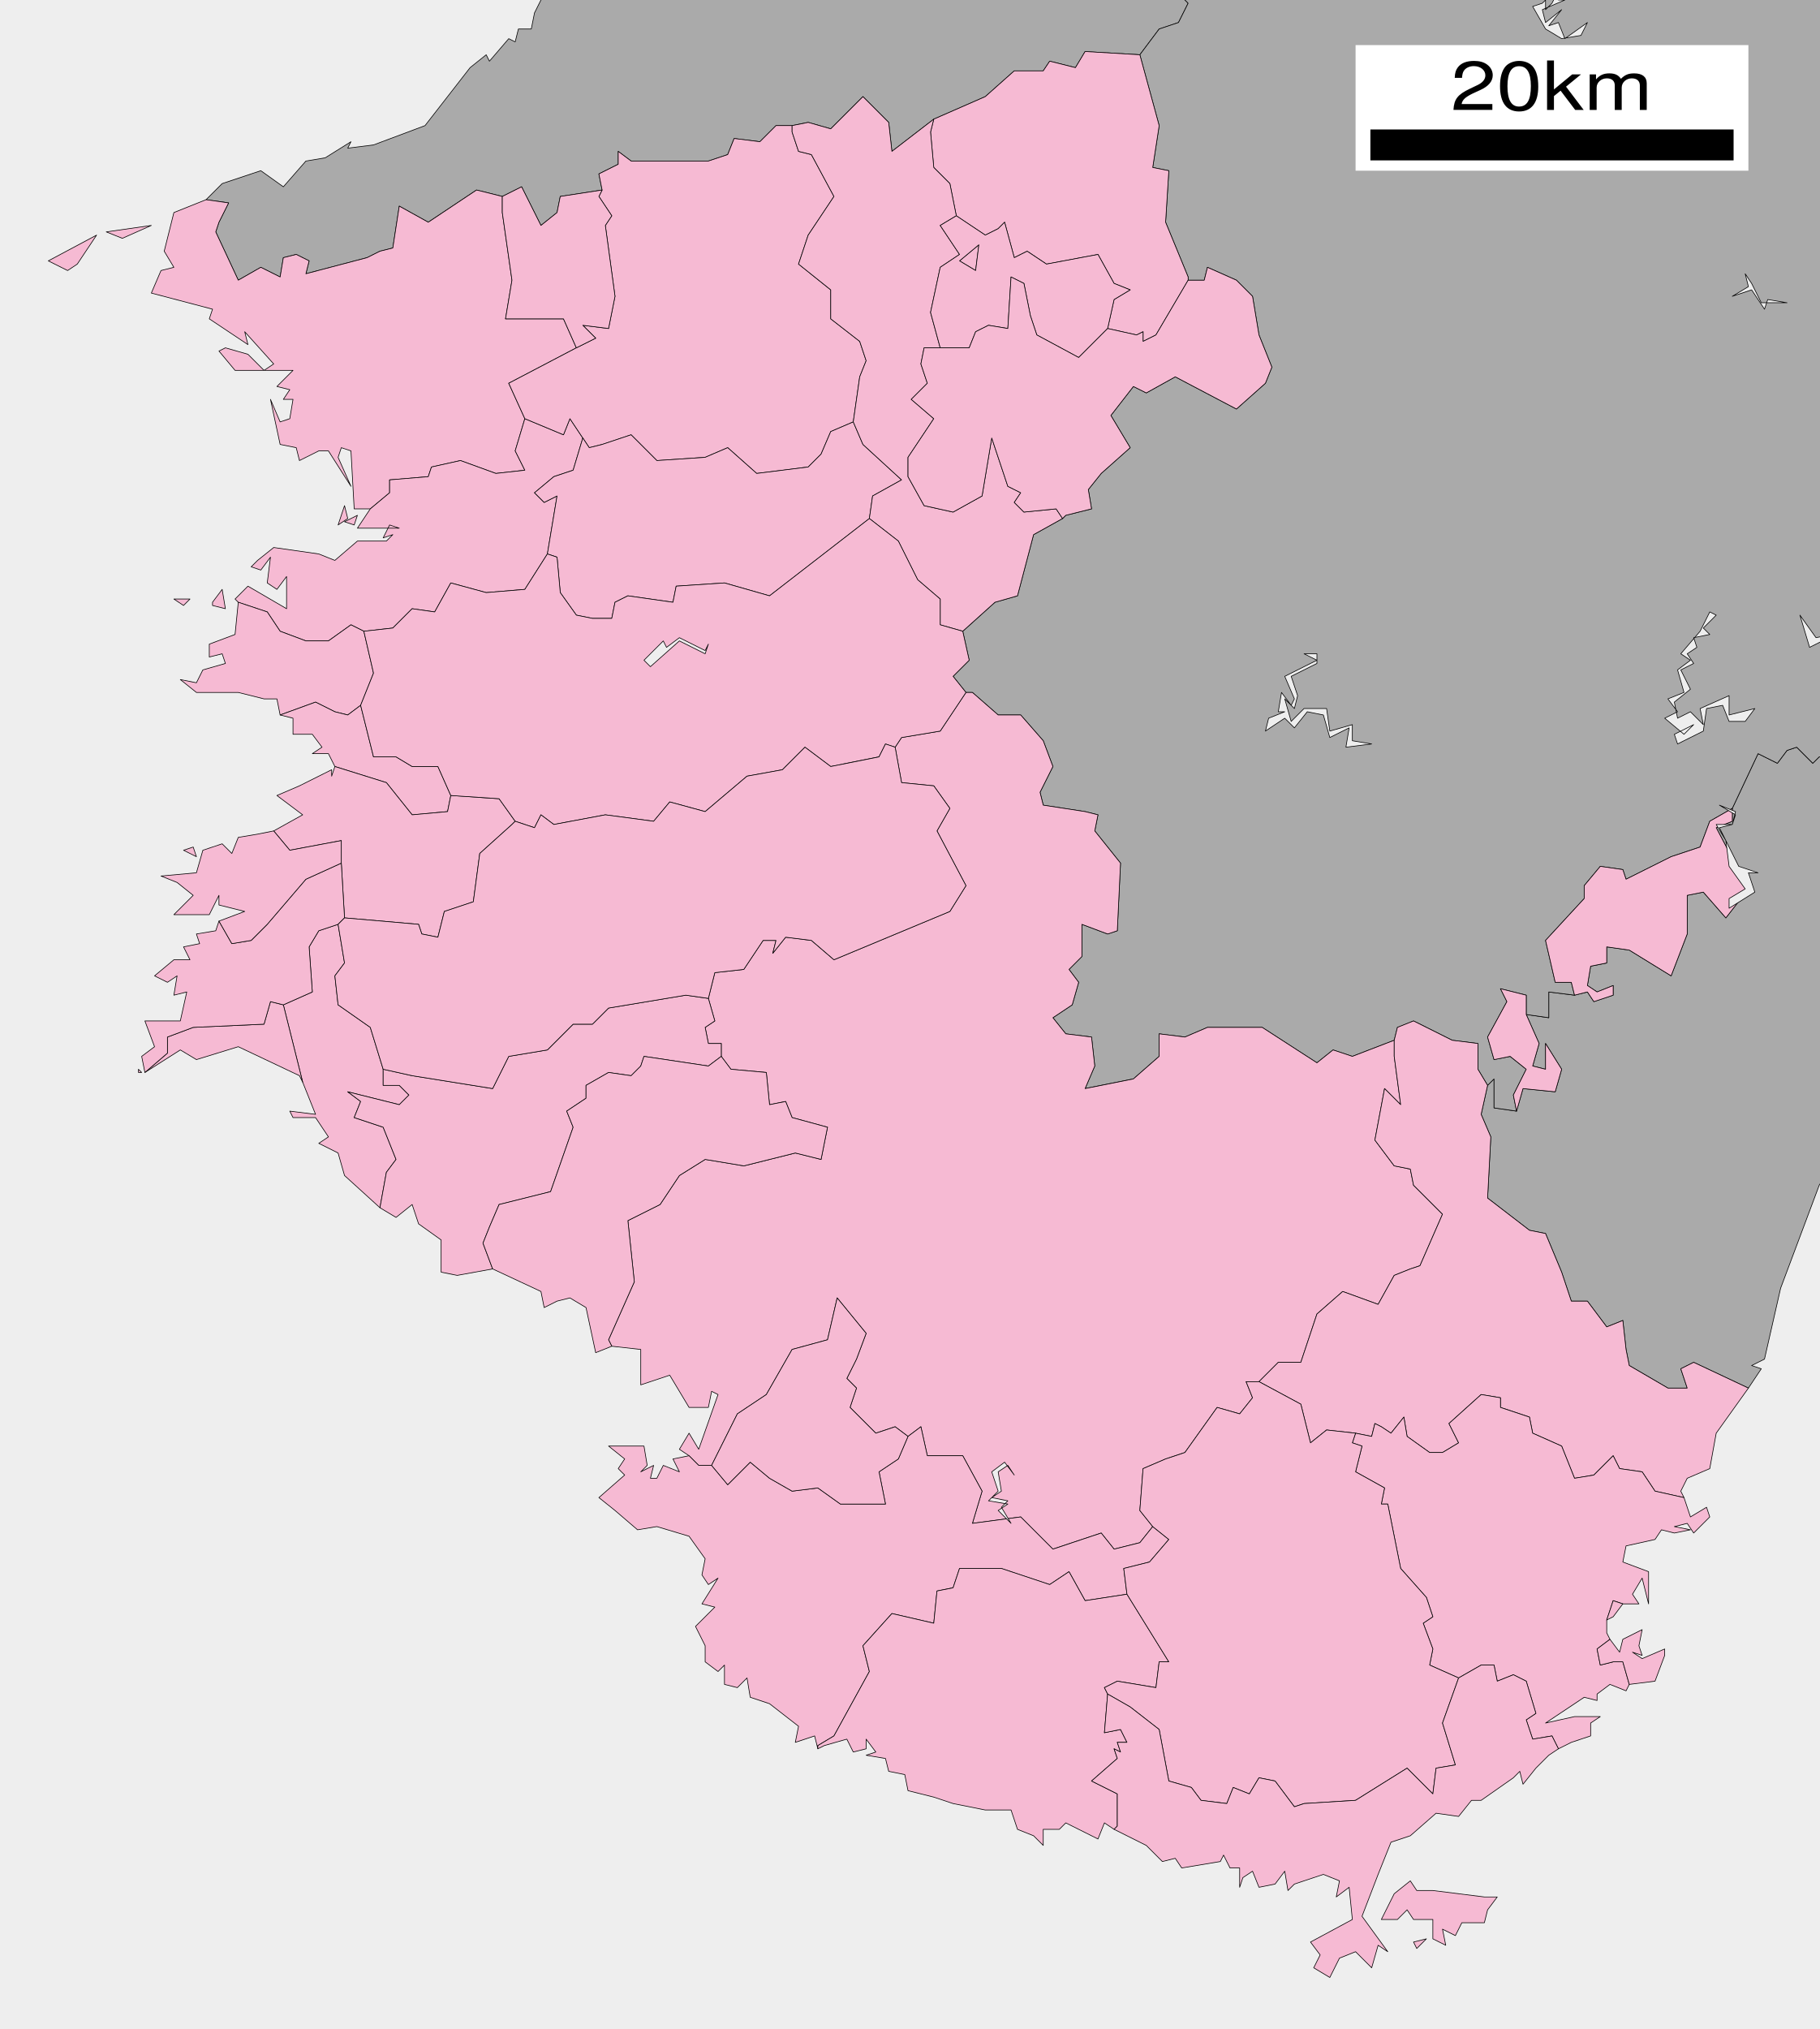
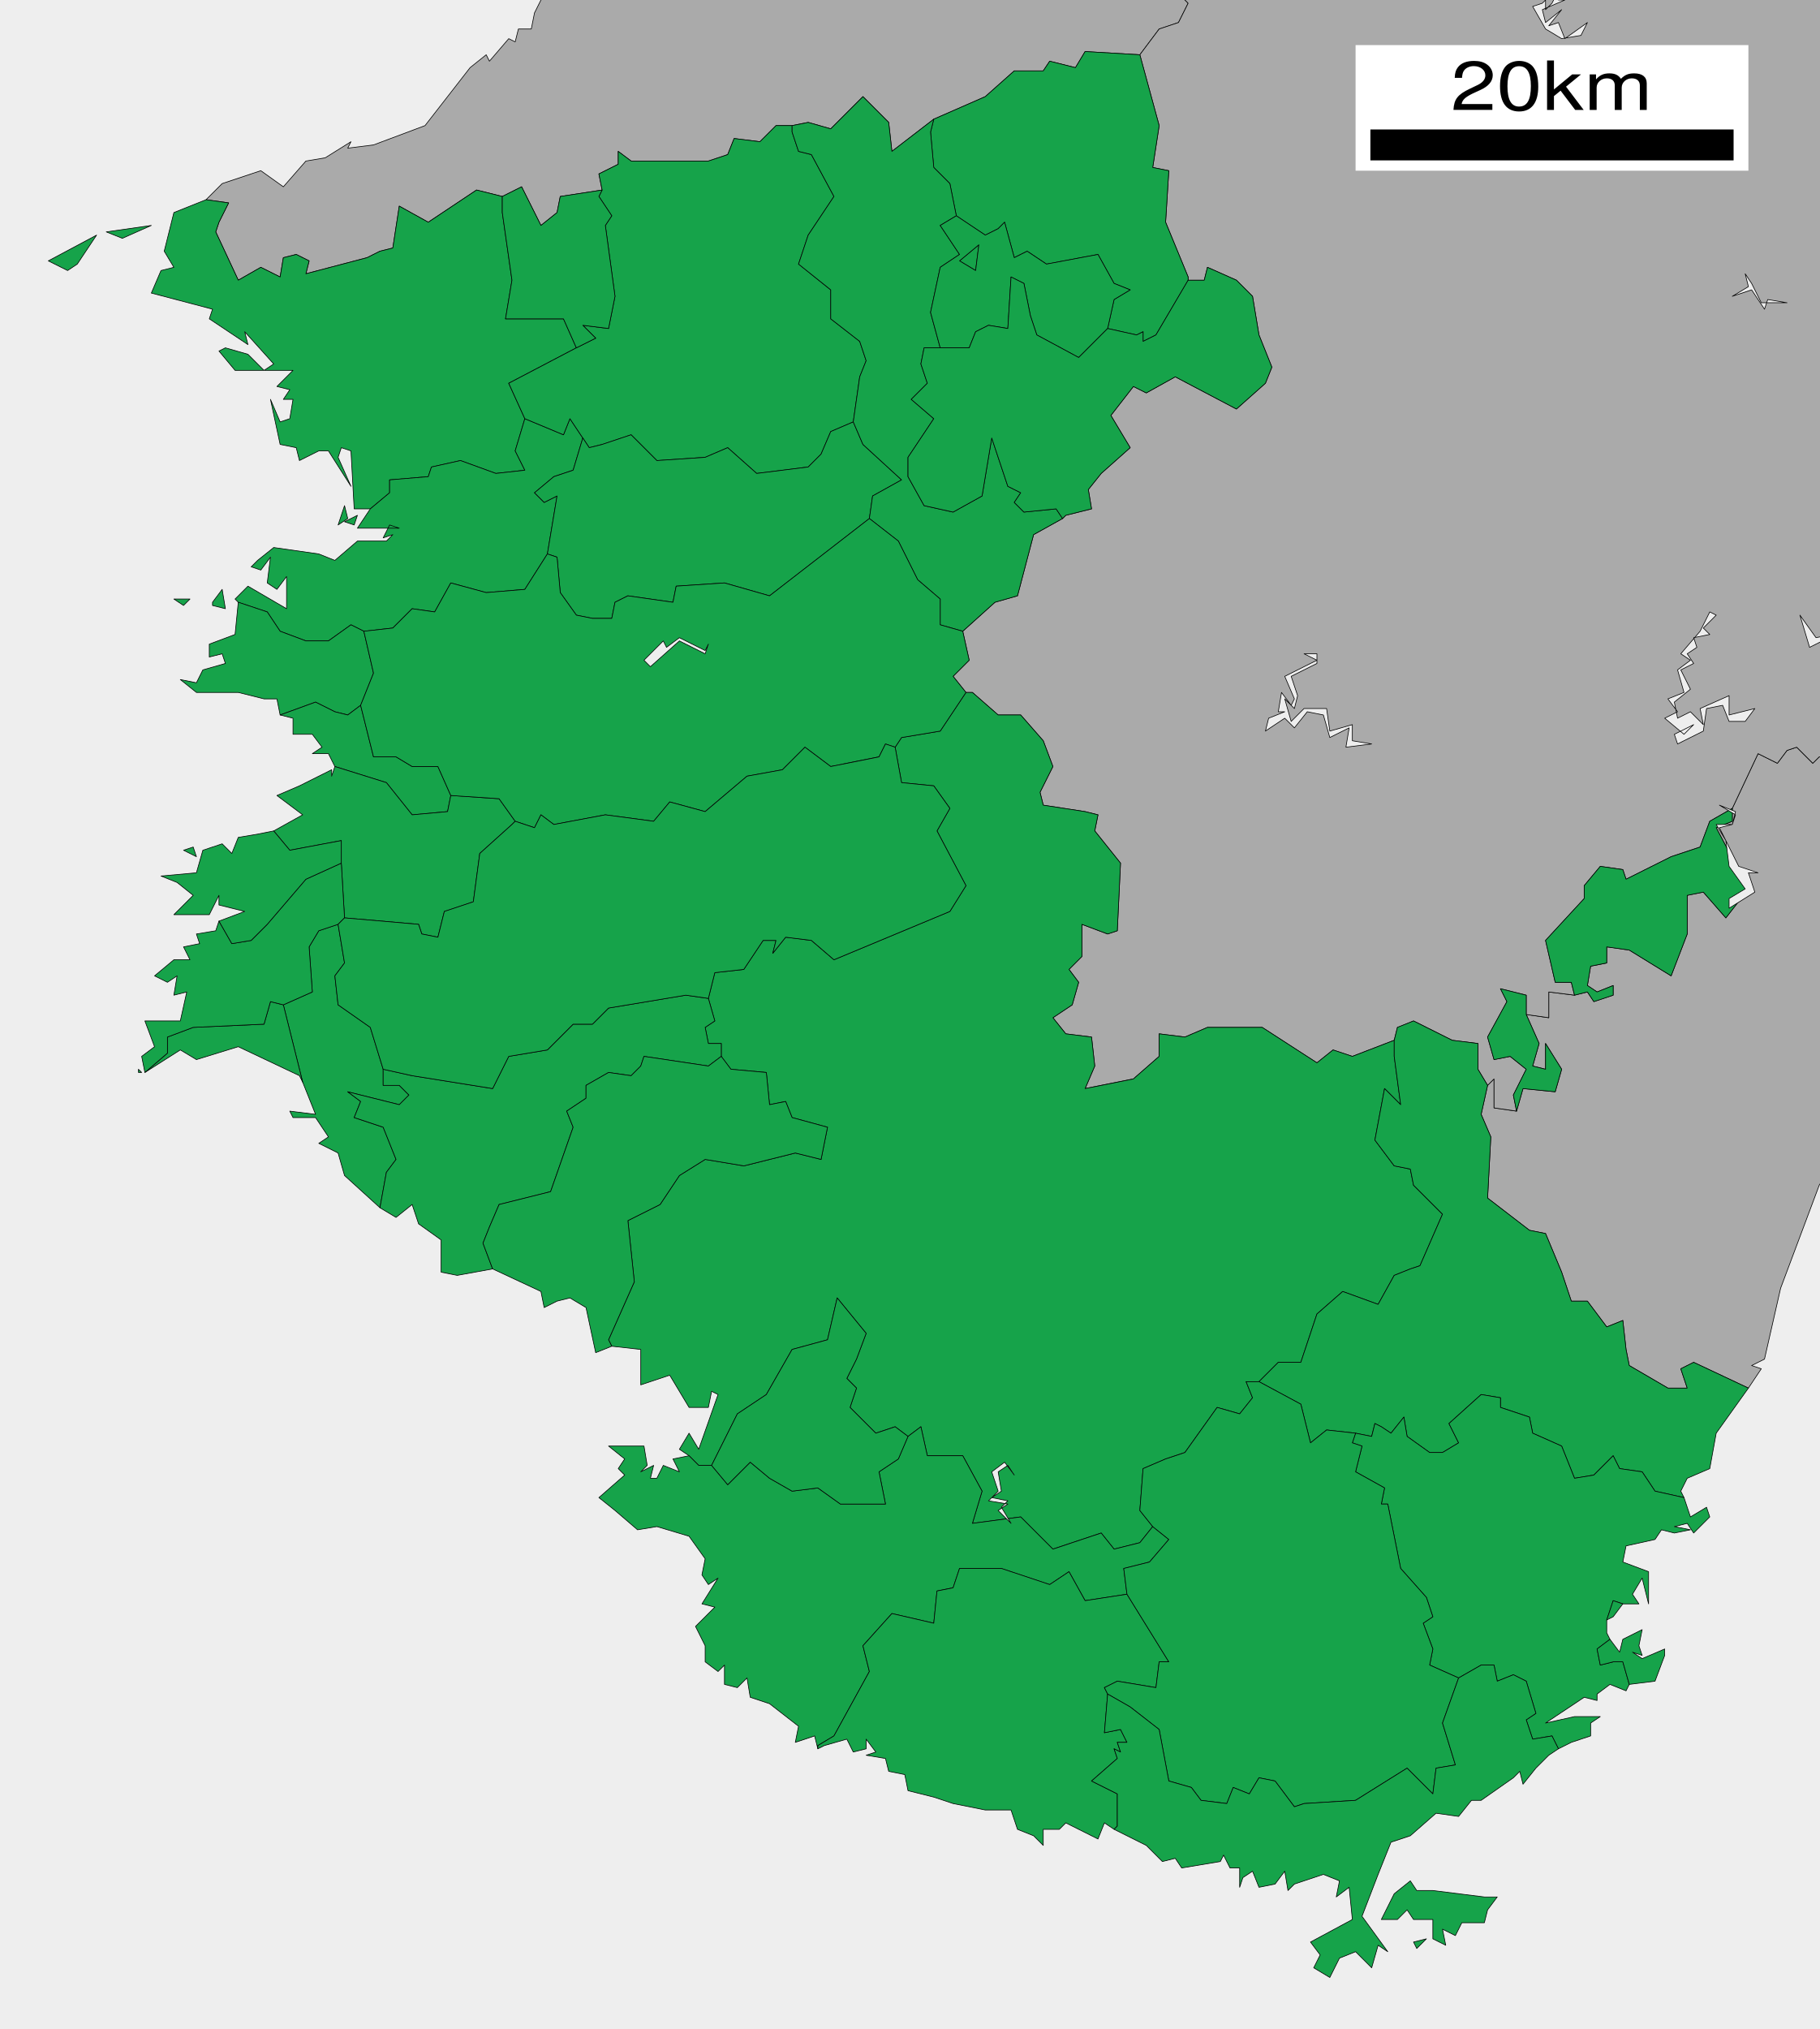
<svg xmlns="http://www.w3.org/2000/svg" xmlns:xlink="http://www.w3.org/1999/xlink" width="565" height="630" version="1.1" id="svg2">
  <defs id="defs193" />
  <g id="g6" transform="translate(-4,0)">
    <defs id="defs8">
      <path d="m 574,236 -5,-1 -2,2 -5,-5 -3,1 -3,4 -6,-3 -8,17 v 4 l -5,2 10,19 -7,9 -7,-8 -5,1 v 12 l -5,13 -13,-8 -7,-1 v 5 l -5,1 -1,6 3,2 5,-2 v 3 l -6,2 -2,-3 -4,1 -8,-1 v 8 l -7,-1 4,9 -2,7 4,1 v -8 l 5,8 -2,7 -10,-1 -2,7 -7,-1 v -9 l -2,2 -2,9 3,7 -1,19 13,10 5,1 5,12 3,9 h 5 l 6,8 5,-2 1,9 1,5 12,7 h 6 l -2,-6 4,-2 17,8 4,-6 -3,-1 4,-2 5,-22 12,-32 5,-8 z" id="24000" />
      <path d="m 181,-4 v 1 -1 z m -6,0 -2,2 -3,6 -1,5 h -4 l -1,4 -2,-1 -6,7 -1,-2 -5,4 -14,18 -16,6 -8,1 1,-2 -8,5 -6,1 -7,8 -7,-5 -12,4 -5,5 7,1 -3,6 -1,3 7,15 7,-4 6,3 1,-6 4,-1 4,2 -1,4 19,-5 4,-2 4,-1 2,-13 9,5 15,-10 8,2 6,-3 6,12 5,-4 1,-5 13,-2 -1,-5 6,-3 v -4 l 4,3 h 24 l 6,-2 2,-5 8,1 5,-5 h 5 l 5,-1 7,2 10,-10 8,8 1,9 13,-10 16,-7 9,-8 h 9 l 2,-3 8,2 3,-5 17,1 6,-8 6,-2 3,-6 -5,-5 z m -39,0 2,3 3,-3 z" id="27000" />
      <path d="m 368,-4 5,5 -3,6 -6,2 -6,8 6,22 -2,13 5,1 -1,16 7,17 v 1 h 5 l 1,-4 9,4 5,5 2,12 4,10 -2,5 -9,8 -19,-10 -9,5 -4,-2 -7,9 6,10 -9,8 -4,5 1,6 -8,2 -1,1 -9,5 -5,19 -7,2 -10,9 2,9 -5,5 4,5 h 2 l 8,7 h 7 l 7,8 3,8 -4,8 1,4 13,2 4,1 -1,5 8,10 -1,21 -3,1 -8,-3 v 10 l -4,4 3,4 -2,7 -6,4 4,5 8,1 1,9 -3,7 15,-3 8,-7 v -7 l 8,1 7,-3 h 17 l 17,11 5,-4 6,2 13,-5 1,-4 5,-2 12,6 8,1 v 8 l 3,5 2,-2 v 9 l 7,1 -1,-5 4,-8 -5,-4 -5,1 -2,-7 6,-11 -2,-4 8,2 v 6 l 7,1 v -8 l 8,1 -1,-4 h -5 l -3,-13 12,-13 v -4 l 5,-6 7,1 1,3 14,-7 9,-3 3,-8 7,-4 8,-17 6,3 3,-4 3,-1 5,5 2,-2 5,1 V -4 z" id="29000" />
      <path d="m 103,140 h 3 l 7,11 -4,-9 1,-3 3,1 1,18 h 5 l 6,-5 v -4 l 12,-1 1,-3 9,-2 11,4 9,-1 -3,-6 3,-10 -5,-11 21,-11 -4,-9 h -18 l 2,-12 -3,-21 v -5 l -8,-2 -15,10 -9,-5 -2,13 -4,1 -4,2 -19,5 1,-4 -4,-2 -4,1 -1,6 -6,-3 -7,4 -7,-15 1,-3 3,-6 -7,-1 -10,4 -3,12 3,5 -4,1 -3,7 19,5 -1,3 12,8 -1,-4 9,10 -3,2 -5,-5 -7,-2 -2,1 5,6 h 18 l -5,5 4,1 -2,3 h 3 l -1,6 -3,1 -3,-7 3,14 5,1 1,4 z m -66,-68 5,2 9,-4 z m -9,10 6,-9 -15,8 6,3 z m 81,81 3,-2 -1,-4 z m 2,-1 3,1 1,-3 z" id="30201" />
      <path d="m 174,172 3,-18 -4,2 -3,-3 6,-5 6,-2 3,-10 -4,-6 -2,5 -12,-5 -3,10 3,6 -9,1 -11,-4 -9,2 -1,3 -12,1 v 4 l -6,5 -4,6 h 13 l -3,-1 -2,4 3,-1 -2,2 h -9 l -7,6 -5,-2 -14,-2 -5,4 -2,2 3,1 3,-4 -1,8 3,2 3,-4 v 10 l -12,-7 -4,4 1,1 9,3 4,6 8,3 h 7 l 7,-5 4,2 9,-1 6,-6 7,1 5,-9 11,3 12,-1 z" id="30202" />
      <path d="m 348,102 9,2 2,-1 v 3 l 4,-2 10,-17 v -1 l -7,-17 1,-16 -5,-1 2,-13 -6,-22 -17,-1 -3,5 -8,-2 -2,3 h -9 l -9,8 -16,7 -1,4 1,11 5,5 2,10 9,6 4,-2 2,-2 3,11 4,-2 6,4 16,-3 5,9 5,2 -5,3 z m -46,-21 5,3 1,-8 z" id="30203" />
      <path d="m 70,187 v 1 l 4,1 -1,-6 z m -12,-1 3,2 2,-2 z m 58,33 4,-10 -3,-13 -4,-2 -7,5 h -7 l -8,-3 -4,-6 -9,-3 -1,10 -8,3 v 4 l 4,-1 1,3 -7,2 -2,4 -5,-1 5,4 h 13 l 8,2 h 4 l 1,5 11,-4 6,3 4,1 z" id="30204" />
      <path d="m 111,365 11,10 2,-11 3,-4 -4,-10 -9,-3 2,-5 -4,-3 16,4 3,-3 -3,-3 h -5 v -5 l -4,-13 -10,-7 -1,-9 3,-4 -2,-12 -6,2 -3,5 1,14 -9,4 6,24 4,10 -8,-1 1,2 h 7 l 4,6 -3,2 6,3 z" id="30205" />
      <path d="m 270,422 -3,6 3,3 -2,6 8,8 6,-2 4,3 4,-3 2,9 h 11 l 6,11 -3,10 15,-2 10,10 15,-5 4,5 8,-2 4,-5 -4,-5 1,-13 7,-3 6,-2 10,-14 7,2 4,-5 -2,-5 h 4 l 6,-6 h 7 l 5,-15 8,-7 11,4 5,-9 5,-2 3,-1 7,-16 -9,-9 -1,-5 -5,-1 -6,-8 3,-16 5,5 -2,-15 v -5 l -13,5 -6,-2 -5,4 -17,-11 h -17 l -7,3 -8,-1 v 7 l -8,7 -15,3 3,-7 -1,-9 -8,-1 -4,-5 6,-4 2,-7 -3,-4 4,-4 v -10 l 8,3 3,-1 1,-21 -8,-10 1,-5 -4,-1 -13,-2 -1,-4 4,-8 -3,-8 -7,-8 h -7 l -8,-7 h -2 l -8,12 -12,2 -2,3 2,11 10,1 5,7 -4,7 9,17 -5,8 -36,15 -7,-6 -8,-1 -4,5 1,-4 h -4 l -6,9 -9,1 -2,8 2,7 -3,2 1,5 h 4 v 4 l 3,4 11,1 1,10 5,-1 2,5 11,3 -2,10 -8,-2 -16,4 -12,-2 -8,5 -6,9 -10,5 2,19 -8,18 1,2 9,1 v 11 l 9,-3 6,10 h 6 l 1,-5 2,1 -6,17 -3,-5 -3,5 3,2 3,3 h 4 l 8,-16 9,-6 8,-14 11,-3 3,-13 9,11 z" id="30206" />
      <path d="m 466,322 2,7 5,-1 5,4 -4,8 1,5 2,-7 10,1 2,-7 -5,-8 v 8 l -4,-1 2,-7 -4,-9 v -6 l -8,-2 2,4 z m 4,112 v 3 l 9,3 1,5 9,4 4,10 6,-1 6,-6 2,4 7,1 4,6 9,2 -1,-2 2,-4 7,-3 2,-11 10,-14 -17,-8 -4,2 2,6 h -6 l -12,-7 -1,-5 -1,-9 -5,2 -6,-8 h -5 l -3,-9 -5,-12 -5,-1 -13,-10 1,-19 -3,-7 2,-9 -3,-5 v -8 l -8,-1 -12,-6 -5,2 -1,4 v 5 l 2,15 -5,-5 -3,16 6,8 5,1 1,5 9,9 -7,16 -3,1 -5,2 -5,9 -11,-4 -8,7 -5,15 h -7 l -6,6 13,7 3,12 5,-4 9,1 5,1 1,-4 2,1 3,2 4,-5 1,6 7,5 h 4 l 5,-3 -3,-6 10,-9 z" id="30207" />
      <path d="m 185,136 2,3 4,-1 9,-3 8,8 15,-1 7,-3 9,8 16,-2 4,-4 3,-7 7,-3 2,-14 2,-5 -2,-6 -9,-7 v -9 l -10,-8 3,-9 8,-12 -7,-13 -4,-1 -2,-6 v -1 -1 h -5 l -5,5 -8,-1 -2,5 -6,2 h -24 l -4,-3 v 4 l -6,3 1,5 -1,2 4,6 -2,3 3,22 -2,10 -8,-1 4,4 -6,3 -21,11 5,11 12,5 2,-5 z" id="30208" />
      <path d="m 183,108 6,-3 -4,-4 8,1 2,-10 -3,-22 2,-3 -4,-6 1,-2 -13,2 -1,5 -5,4 -6,-12 -6,3 v 5 l 3,21 -2,12 h 18 z" id="30209" />
      <path d="m 176,148 -6,5 3,3 4,-2 -3,18 3,1 1,11 5,7 5,1 h 6 l 1,-5 4,-2 14,2 1,-5 15,-1 14,4 31,-24 1,-7 9,-5 -12,-11 -3,-7 -7,3 -3,7 -4,4 -16,2 -9,-8 -7,3 -15,1 -8,-8 -9,3 -4,1 -2,-3 -3,10 z" id="30304" />
      <path d="m 290,113 1,-5 h 5 l -3,-11 3,-14 6,-4 -6,-9 5,-3 -2,-10 -5,-5 -1,-11 1,-4 -13,10 -1,-9 -8,-8 -10,10 -7,-2 -5,1 v 1 1 l 2,6 4,1 7,13 -8,12 -3,9 10,8 v 9 l 9,7 2,6 -2,5 -2,14 3,7 12,11 -9,5 -1,7 9,7 6,12 7,6 v 8 l 7,2 10,-9 7,-2 5,-19 9,-5 -2,-3 -10,1 -3,-3 2,-3 -4,-2 -5,-15 -3,18 -9,5 -9,-2 -5,-9 v -6 l 8,-12 -7,-6 5,-5 z" id="30341" />
      <path d="m 301,67 -5,3 6,9 -6,4 -3,14 3,11 h 9 l 2,-5 4,-2 6,1 1,-16 4,2 2,10 2,6 13,7 9,-9 2,-9 5,-3 -5,-2 -5,-9 -16,3 -6,-4 -4,2 -3,-11 -2,2 -4,2 z m 1,14 6,-5 -1,8 z" id="30343" />
      <path d="m 290,113 2,6 -5,5 7,6 -8,12 v 6 l 5,9 9,2 9,-5 3,-18 5,15 4,2 -2,3 3,3 10,-1 2,3 1,-1 8,-2 -1,-6 4,-5 9,-8 -6,-10 7,-9 4,2 9,-5 19,10 9,-8 2,-5 -4,-10 -2,-12 -5,-5 -9,-4 -1,4 h -5 l -10,17 -4,2 v -3 l -2,1 -9,-2 -9,9 -13,-7 -2,-6 -2,-10 -4,-2 -1,16 -6,-1 -4,2 -2,5 h -9 -5 z" id="30344" />
      <path d="m 127,235 h -7 l -4,-16 -4,3 -4,-1 -6,-3 -11,4 4,1 v 5 h 6 l 3,4 -3,2 h 5 l 2,4 16,5 8,10 11,-1 1,-5 -4,-9 h -8 z" id="30361" />
      <path d="m 89,258 5,6 16,-3 v 7 l 1,17 23,2 1,3 5,1 2,-8 9,-3 2,-15 10,-9 1,-1 -5,-7 -15,-1 -1,5 -11,1 -8,-10 -16,-5 -1,3 v -2 l -4,2 -6,3 -7,3 8,6 z" id="30362" />
      <path d="m 282,232 2,-3 12,-2 8,-12 -4,-5 5,-5 -2,-9 -7,-2 v -8 l -7,-6 -6,-12 -9,-7 -31,24 -14,-4 -15,1 -1,5 -14,-2 -4,2 -1,5 h -6 l -5,-1 -5,-7 -1,-11 -3,-1 -7,11 -12,1 -11,-3 -5,9 -7,-1 -6,6 -9,1 3,13 -4,10 4,16 h 7 l 5,3 h 8 l 4,9 15,1 5,7 6,2 2,-4 4,3 16,-3 15,2 5,-6 11,3 13,-11 11,-2 7,-7 8,6 15,-3 2,-4 z" id="30366" />
      <path d="m 97,334 1,2 -6,-24 -4,-1 -2,7 -22,1 -8,3 v 5 l -7,6 11,-7 5,3 13,-4 z m -49,-1 -1,-1 v 1 z" id="30381" />
      <path d="m 92,312 9,-4 -1,-14 3,-5 6,-2 2,-2 -1,-17 -11,5 -12,14 -5,5 -6,1 -4,-7 -1,3 -6,1 1,3 -5,1 2,4 h -5 l -6,5 4,2 3,-2 -1,6 4,-1 -2,9 H 49 l 3,8 -4,3 1,5 7,-6 v -5 l 8,-3 22,-1 2,-7 z" id="30382" />
      <path d="m 72,286 4,7 6,-1 5,-5 12,-14 11,-5 v -7 l -16,3 -5,-6 -5,1 -6,1 -2,5 -3,-3 -6,2 -2,7 -11,1 5,2 5,4 -6,6 h 11 l 3,-6 v 3 l 8,2 z m -11,-22 4,2 -1,-3 z" id="30383" />
      <path d="m 203,331 1,-3 20,3 4,-3 v -4 h -4 l -1,-5 3,-2 -2,-7 -7,-1 -24,4 -5,5 h -6 l -8,8 -12,2 -5,10 -25,-4 -9,-2 v 5 h 5 l 3,3 -3,3 -16,-4 4,3 -2,5 9,3 4,10 -3,4 -2,11 5,3 5,-4 2,6 7,5 v 10 l 5,1 11,-2 -3,-8 2,-5 3,-7 16,-4 7,-20 -2,-5 6,-4 v -4 l 7,-4 7,1 z" id="30390" />
      <path d="m 193,416 8,-18 -2,-19 10,-5 6,-9 8,-5 12,2 16,-4 8,2 2,-10 -11,-3 -2,-5 -5,1 -1,-10 -11,-1 -3,-4 -4,3 -20,-3 -1,3 -3,3 -7,-1 -7,4 v 4 l -6,4 2,5 -7,20 -16,4 -3,7 -2,5 3,8 15,7 1,5 4,-2 4,-1 5,3 3,14 5,-2 z" id="30391" />
      <path d="m 224,310 2,-8 9,-1 6,-9 h 4 l -1,4 4,-5 8,1 7,6 36,-15 5,-8 -9,-17 4,-7 -5,-7 -10,-1 -2,-11 -3,-1 -2,4 -15,3 -8,-6 -7,7 -11,2 -13,11 -11,-3 -5,6 -15,-2 -16,3 -4,-3 -2,4 -6,-2 -1,1 -10,9 -2,15 -9,3 -2,8 -5,-1 -1,-3 -23,-2 -2,2 2,12 -3,4 1,9 10,7 4,13 9,2 25,4 5,-10 12,-2 8,-8 h 6 l 5,-5 24,-4 z" id="30392" />
      <path d="m 227,519 2,-2 v 6 l 4,1 3,-3 1,6 6,2 9,7 -1,5 6,-2 1,4 v -1 l 5,-3 11,-20 -1,-4 -1,-4 9,-10 13,3 1,-10 5,-1 2,-6 h 13 l 15,5 6,-4 5,9 13,-2 -1,-8 8,-2 6,-7 -5,-4 -4,5 -8,2 -4,-5 -15,5 -10,-10 -15,2 3,-10 -6,-11 h -11 l -2,-9 -4,3 -3,7 -6,4 2,10 h -14 l -7,-5 -8,1 -7,-4 -6,-5 -7,7 -5,-6 h -4 l -3,-3 -5,1 2,4 -5,-2 -2,4 h -2 l 1,-4 -4,2 2,-2 -1,-6 h -11 l 5,4 -2,3 2,2 -8,7 5,4 7,6 6,-1 10,3 5,7 -1,5 2,3 3,-2 -5,8 4,1 -6,6 3,6 v 5 z" id="30401" />
      <path d="m 243,459 7,4 8,-1 7,5 h 14 l -2,-10 6,-4 3,-7 -4,-3 -6,2 -8,-8 2,-6 -3,-3 3,-6 3,-8 -9,-11 -3,13 -11,3 -8,14 -9,6 -8,16 5,6 7,-7 z" id="30404" />
      <path d="m 310,562 h 8 l 2,6 5,2 3,3 v -5 h 5 l 2,-2 6,3 4,2 2,-5 3,2 1,-1 v -10 l -8,-4 8,-7 -1,-3 2,1 -1,-3 h 3 l -2,-4 -5,1 1,-12 -1,-2 4,-2 12,2 1,-8 h 3 l -13,-21 -13,2 -5,-9 -6,4 -15,-5 h -13 l -2,6 -5,1 -1,10 -13,-3 -9,10 1,4 1,4 -11,20 -5,3 v 1 l 2,-1 7,-2 2,4 4,-1 v -3 l 3,4 -3,1 6,1 1,4 5,1 1,5 8,2 6,2 z" id="30406" />
      <path d="m 504,509 -1,-2 v -4 l 2,-6 3,1 h 5 l -2,-3 3,-5 2,8 v -3 -7 l -8,-3 1,-5 9,-2 2,-3 4,1 5,-1 -5,-1 4,-1 2,3 5,-5 -1,-3 -5,3 -2,-6 -9,-2 -4,-6 -7,-1 -2,-4 -6,6 -6,1 -4,-10 -9,-4 -1,-5 -9,-3 v -3 l -6,-1 -10,9 3,6 -5,3 h -4 l -7,-5 -1,-6 -4,5 -3,-2 -2,-1 -1,4 -5,-1 -1,3 3,1 -2,8 9,5 -1,5 h 2 l 4,20 8,9 2,6 -3,2 3,8 -1,5 9,4 7,-4 h 4 l 1,5 5,-2 4,2 3,10 -3,2 2,6 6,-1 2,4 4,-2 6,-2 v -4 l 3,-2 h -8 l -9,2 12,-8 4,1 v -2 l 4,-3 5,2 1,-2 -2,-7 h -3 l -4,1 -1,-5 z" id="30421" />
      <path d="m 508,498 -3,-1 -2,6 2,-1 z m 13,16 v -2 l -7,3 -3,-2 3,1 -1,-3 1,-5 -6,3 -1,4 -3,-4 -4,3 1,5 4,-1 h 3 l 2,7 8,-1 z" id="30422" />
      <path d="m 348,526 7,4 9,7 3,16 7,2 3,4 8,1 2,-5 5,2 3,-5 5,1 6,8 3,-1 16,-1 16,-10 8,8 1,-8 6,-1 -4,-13 5,-14 -9,-4 1,-5 -3,-8 3,-2 -2,-6 -8,-9 -4,-20 h -2 l 1,-5 -9,-5 2,-8 -3,-1 1,-3 -9,-1 -5,4 -3,-12 -13,-7 h -4 l 2,5 -4,5 -7,-2 -10,14 -6,2 -7,3 -1,13 4,5 5,4 -6,7 -8,2 1,8 13,21 h -3 l -1,8 -12,-2 -4,2 z" id="30424" />
      <path d="m 542,255 v -4 l -7,4 -3,8 -9,3 -14,7 -1,-3 -7,-1 -5,6 v 4 l -12,13 3,13 h 5 l 1,4 4,-1 2,3 6,-2 v -3 l -5,2 -3,-2 1,-6 5,-1 v -5 l 7,1 13,8 5,-13 v -12 l 5,-1 7,8 7,-9 -10,-19 z" id="30427" />
      <path d="m 390,583 3,-2 2,5 5,-1 3,-4 1,6 2,-2 9,-3 5,2 -1,5 4,-3 1,10 -13,7 3,4 -2,4 5,3 3,-6 5,-2 5,5 2,-7 3,2 -8,-11 5,-13 4,-10 6,-2 8,-7 7,1 4,-5 h 3 l 10,-7 2,-2 1,4 4,-5 4,-4 3,-2 -2,-4 -6,1 -2,-6 3,-2 -3,-10 -4,-2 -5,2 -1,-5 h -4 l -7,4 -5,14 4,13 -6,1 -1,8 -8,-8 -16,10 -16,1 -3,1 -6,-8 -5,-1 -3,5 -5,-2 -2,5 -8,-1 -3,-4 -7,-2 -3,-16 -9,-7 -7,-4 -1,12 5,-1 2,4 h -3 l 1,3 -2,-1 1,3 -8,7 8,4 v 10 l -1,1 10,5 5,5 4,-1 2,3 12,-2 1,-2 2,4 h 3 v 6 z m 72,14 h 3 l 1,-4 3,-4 h -4 l -16,-2 h -5 l -2,-3 -5,4 -4,8 h 5 l 3,-3 2,3 h 6 v 6 l 4,2 -1,-5 4,2 2,-4 z m -19,6 1,2 3,-3 z" id="30428" />
    </defs>
    <rect x="-10" y="-10" width="590" height="650" id="rect43" style="fill:#ffffff" />
    <rect x="0" y="0" width="570" height="630" id="rect45" style="fill:#eeeeee" />
    <g id="g47" style="stroke:#000000;stroke-width:0.2;stroke-linejoin:round">
      <a id="a49">
        <use xlink:href="#24000" id="use51" style="fill:#aaaaaa" x="0" y="0" width="570" height="702" />
      </a>
      <a id="a53">
        <use xlink:href="#27000" id="use55" style="fill:#aaaaaa" x="0" y="0" width="570" height="702" />
      </a>
      <a id="a57">
        <use xlink:href="#29000" id="use59" style="fill:#aaaaaa" x="0" y="0" width="570" height="702" />
      </a>
      <a id="a61">
-         <use xlink:href="#30201" id="use63" style="fill:#f6bad3" x="0" y="0" width="570" height="702" />
+         <use xlink:href="#30201" id="use63" style="fill:#16a34a" x="0" y="0" width="570" height="702" />
      </a>
      <a id="a65">
-         <use xlink:href="#30202" id="use67" style="fill:#f6bad3" x="0" y="0" width="570" height="702" />
+         <use xlink:href="#30202" id="use67" style="fill:#16a34a" x="0" y="0" width="570" height="702" />
      </a>
      <a id="a69">
-         <use xlink:href="#30203" id="use71" style="fill:#f6bad3" x="0" y="0" width="570" height="702" />
+         <use xlink:href="#30203" id="use71" style="fill:#16a34a" x="0" y="0" width="570" height="702" />
      </a>
      <a id="a73">
-         <use xlink:href="#30204" id="use75" style="fill:#f6bad3" x="0" y="0" width="570" height="702" />
+         <use xlink:href="#30204" id="use75" style="fill:#16a34a" x="0" y="0" width="570" height="702" />
      </a>
      <a id="a77">
-         <use xlink:href="#30205" id="use79" style="fill:#f6bad3" x="0" y="0" width="570" height="702" />
+         <use xlink:href="#30205" id="use79" style="fill:#16a34a" x="0" y="0" width="570" height="702" />
      </a>
      <a id="a81">
-         <use xlink:href="#30206" id="use83" style="fill:#f6bad3" x="0" y="0" width="570" height="702" />
+         <use xlink:href="#30206" id="use83" style="fill:#16a34a" x="0" y="0" width="570" height="702" />
      </a>
      <a id="a85">
-         <use xlink:href="#30207" id="use87" style="fill:#f6bad3" x="0" y="0" width="570" height="702" />
+         <use xlink:href="#30207" id="use87" style="fill:#16a34a" x="0" y="0" width="570" height="702" />
      </a>
      <a id="a89">
-         <use xlink:href="#30208" id="use91" style="fill:#f6bad3" x="0" y="0" width="570" height="702" />
+         <use xlink:href="#30208" id="use91" style="fill:#16a34a" x="0" y="0" width="570" height="702" />
      </a>
      <a id="a93">
-         <use xlink:href="#30209" id="use95" style="fill:#f6bad3" x="0" y="0" width="570" height="702" />
+         <use xlink:href="#30209" id="use95" style="fill:#16a34a" x="0" y="0" width="570" height="702" />
      </a>
      <a id="a97">
-         <use xlink:href="#30304" id="use99" style="fill:#f6bad3" x="0" y="0" width="570" height="702" />
+         <use xlink:href="#30304" id="use99" style="fill:#16a34a" x="0" y="0" width="570" height="702" />
      </a>
      <a id="a101">
-         <use xlink:href="#30341" id="use103" style="fill:#f6bad3" x="0" y="0" width="570" height="702" />
+         <use xlink:href="#30341" id="use103" style="fill:#16a34a" x="0" y="0" width="570" height="702" />
      </a>
      <a id="a105">
-         <use xlink:href="#30343" id="use107" style="fill:#f6bad3" x="0" y="0" width="570" height="702" />
+         <use xlink:href="#30343" id="use107" style="fill:#16a34a" x="0" y="0" width="570" height="702" />
      </a>
      <a id="a109">
-         <use xlink:href="#30344" id="use111" style="fill:#f6bad3" x="0" y="0" width="570" height="702" />
+         <use xlink:href="#30344" id="use111" style="fill:#16a34a" x="0" y="0" width="570" height="702" />
      </a>
      <a id="a113">
-         <use xlink:href="#30361" id="use115" style="fill:#f6bad3" x="0" y="0" width="570" height="702" />
+         <use xlink:href="#30361" id="use115" style="fill:#16a34a" x="0" y="0" width="570" height="702" />
      </a>
      <a id="a117">
-         <use xlink:href="#30362" id="use119" style="fill:#f6bad3" x="0" y="0" width="570" height="702" />
+         <use xlink:href="#30362" id="use119" style="fill:#16a34a" x="0" y="0" width="570" height="702" />
      </a>
      <a id="a121">
-         <use xlink:href="#30366" id="use123" style="fill:#f6bad3" x="0" y="0" width="570" height="702" />
+         <use xlink:href="#30366" id="use123" style="fill:#16a34a" x="0" y="0" width="570" height="702" />
      </a>
      <a id="a125">
-         <use xlink:href="#30381" id="use127" style="fill:#f6bad3" x="0" y="0" width="570" height="702" />
+         <use xlink:href="#30381" id="use127" style="fill:#16a34a" x="0" y="0" width="570" height="702" />
      </a>
      <a id="a129">
-         <use xlink:href="#30382" id="use131" style="fill:#f6bad3" x="0" y="0" width="570" height="702" />
+         <use xlink:href="#30382" id="use131" style="fill:#16a34a" x="0" y="0" width="570" height="702" />
      </a>
      <a id="a133">
-         <use xlink:href="#30383" id="use135" style="fill:#f6bad3" x="0" y="0" width="570" height="702" />
+         <use xlink:href="#30383" id="use135" style="fill:#16a34a" x="0" y="0" width="570" height="702" />
      </a>
      <a id="a137">
-         <use xlink:href="#30390" id="use139" style="fill:#f6bad3" x="0" y="0" width="570" height="702" />
+         <use xlink:href="#30390" id="use139" style="fill:#16a34a" x="0" y="0" width="570" height="702" />
      </a>
      <a id="a141">
-         <use xlink:href="#30391" id="use143" style="fill:#f6bad3" x="0" y="0" width="570" height="702" />
+         <use xlink:href="#30391" id="use143" style="fill:#16a34a" x="0" y="0" width="570" height="702" />
      </a>
      <a id="a145">
-         <use xlink:href="#30392" id="use147" style="fill:#f6bad3" x="0" y="0" width="570" height="702" />
+         <use xlink:href="#30392" id="use147" style="fill:#16a34a" x="0" y="0" width="570" height="702" />
      </a>
      <a id="a149">
-         <use xlink:href="#30401" id="use151" style="fill:#f6bad3" x="0" y="0" width="570" height="702" />
+         <use xlink:href="#30401" id="use151" style="fill:#16a34a" x="0" y="0" width="570" height="702" />
      </a>
      <a id="a153">
-         <use xlink:href="#30404" id="use155" style="fill:#f6bad3" x="0" y="0" width="570" height="702" />
+         <use xlink:href="#30404" id="use155" style="fill:#16a34a" x="0" y="0" width="570" height="702" />
      </a>
      <a id="a157">
-         <use xlink:href="#30406" id="use159" style="fill:#f6bad3" x="0" y="0" width="570" height="702" />
+         <use xlink:href="#30406" id="use159" style="fill:#16a34a" x="0" y="0" width="570" height="702" />
      </a>
      <a id="a161">
-         <use xlink:href="#30421" id="use163" style="fill:#f6bad3" x="0" y="0" width="570" height="702" />
+         <use xlink:href="#30421" id="use163" style="fill:#16a34a" x="0" y="0" width="570" height="702" />
      </a>
      <a id="a165">
-         <use xlink:href="#30422" id="use167" style="fill:#f6bad3" x="0" y="0" width="570" height="702" />
+         <use xlink:href="#30422" id="use167" style="fill:#16a34a" x="0" y="0" width="570" height="702" />
      </a>
      <a id="a169">
-         <use xlink:href="#30424" id="use171" style="fill:#f6bad3" x="0" y="0" width="570" height="702" />
+         <use xlink:href="#30424" id="use171" style="fill:#16a34a" x="0" y="0" width="570" height="702" />
      </a>
      <a id="a173">
-         <use xlink:href="#30427" id="use175" style="fill:#f6bad3" x="0" y="0" width="570" height="702" />
+         <use xlink:href="#30427" id="use175" style="fill:#16a34a" x="0" y="0" width="570" height="702" />
      </a>
      <a id="a177">
-         <use xlink:href="#30428" id="use179" style="fill:#f6bad3" x="0" y="0" width="570" height="702" />
+         <use xlink:href="#30428" id="use179" style="fill:#16a34a" x="0" y="0" width="570" height="702" />
      </a>
    </g>
    <path d="m 540,261 -3,-5 h 5 l 1,-3 -5,-3 5,2 -1,4 -4,1 6,12 6,2 h -3 l 2,6 -8,5 v -3 l 5,-3 -5,-7 z M 483,1 484,0 v 3 l 2,-2 1,-2 1,1 h 2 l -7,3 1,4 5,-4 -4,5 3,-1 2,5 7,-5 -2,4 -6,1 -5,-3 -4,-7 z m -82,220 1,-6 3,4 1,-2 -3,-7 10,-5 -4,-2 h 4 v 3 l -8,4 2,6 -1,4 -3,-3 2,7 4,-4 h 7 l 1,7 7,-2 v 5 l 6,1 -8,1 1,-6 -6,3 -2,-7 -5,-1 -4,5 -3,-3 -6,4 1,-4 5,-2 z m 131,-25 3,-6 2,1 -4,4 2,2 -5,1 1,3 -3,2 2,3 -4,2 3,6 -5,4 1,5 4,-2 4,4 -1,-5 9,-4 v 6 l 8,-2 -3,4 h -5 l -2,-5 -5,1 -1,7 -8,4 -1,-3 6,-3 -3,3 -6,-5 4,-2 -3,-4 5,-2 -2,-7 4,-3 -3,-2 z m 42,-5 h -1 v 7 h 1 z m 0,9 -2,-2 -6,3 -3,-10 5,7 5,-1 -1,-6 2,-1 z m -26,-112 3,6 h 8 l -6,-1 -1,3 -4,-6 -6,2 5,-3 -1,-4 z m -344,117 6,-6 1,2 4,-3 8,4 1,-2 -1,3 -8,-4 -9,8 z m 112,249 3,4 -2,-3 -3,2 1,6 -3,2 5,1 -2,2 3,5 -4,-4 3,-2 -6,-1 3,-3 -2,-6 z" id="path181" style="fill:#eeeeee;stroke:#000000;stroke-width:0.2;stroke-linejoin:round" />
  </g>
  <g id="g3094">
    <rect y="14" x="421" height="39" width="122" id="rect3179" style="fill:#ffffff;fill-opacity:1;stroke:#000000;stroke-width:0;stroke-linejoin:miter;stroke-miterlimit:4;stroke-opacity:1;stroke-dasharray:none;stroke-dashoffset:0.35" />
    <rect x="425.6" y="40.2" width="112.8" height="9.6" id="rect187" style="fill:#000000" />
    <text transform="scale(1.10265,0.9069059)" x="437.024" y="37.637" font-size="40" id="text189" style="font-size:23.217px;text-anchor:middle;fill:#000000;font-family:Helvetica">20km</text>
  </g>
</svg>
